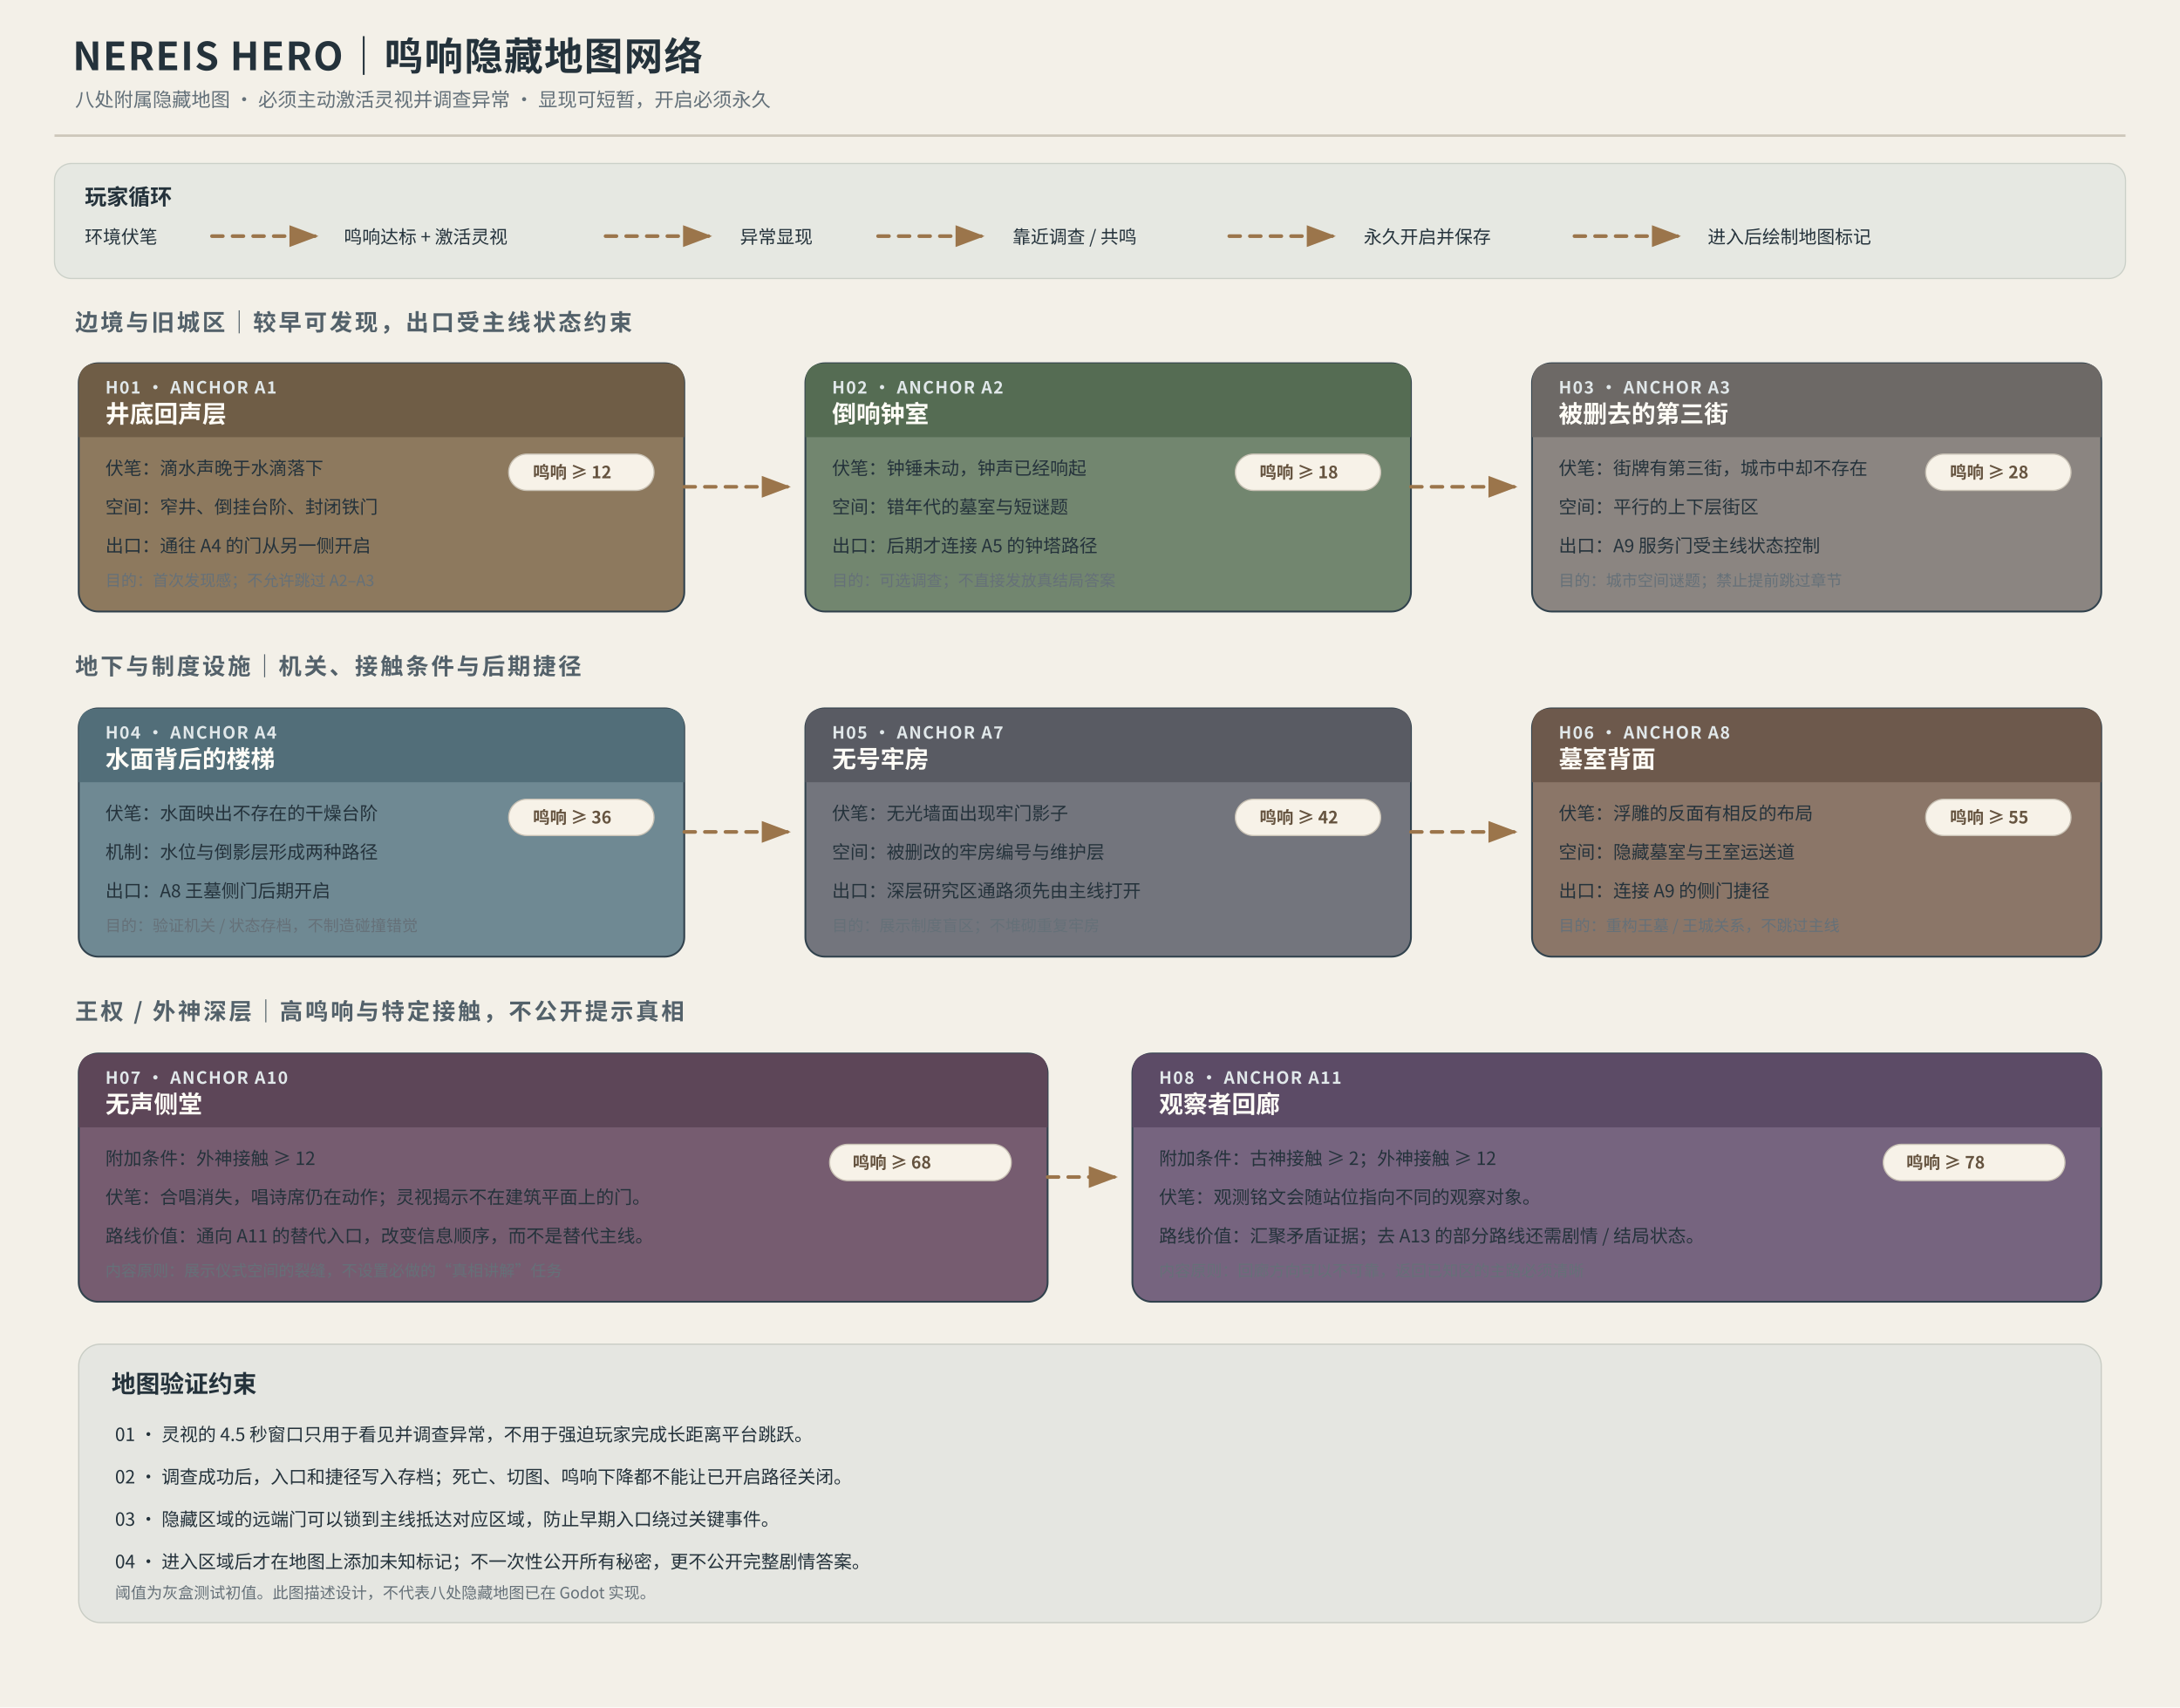
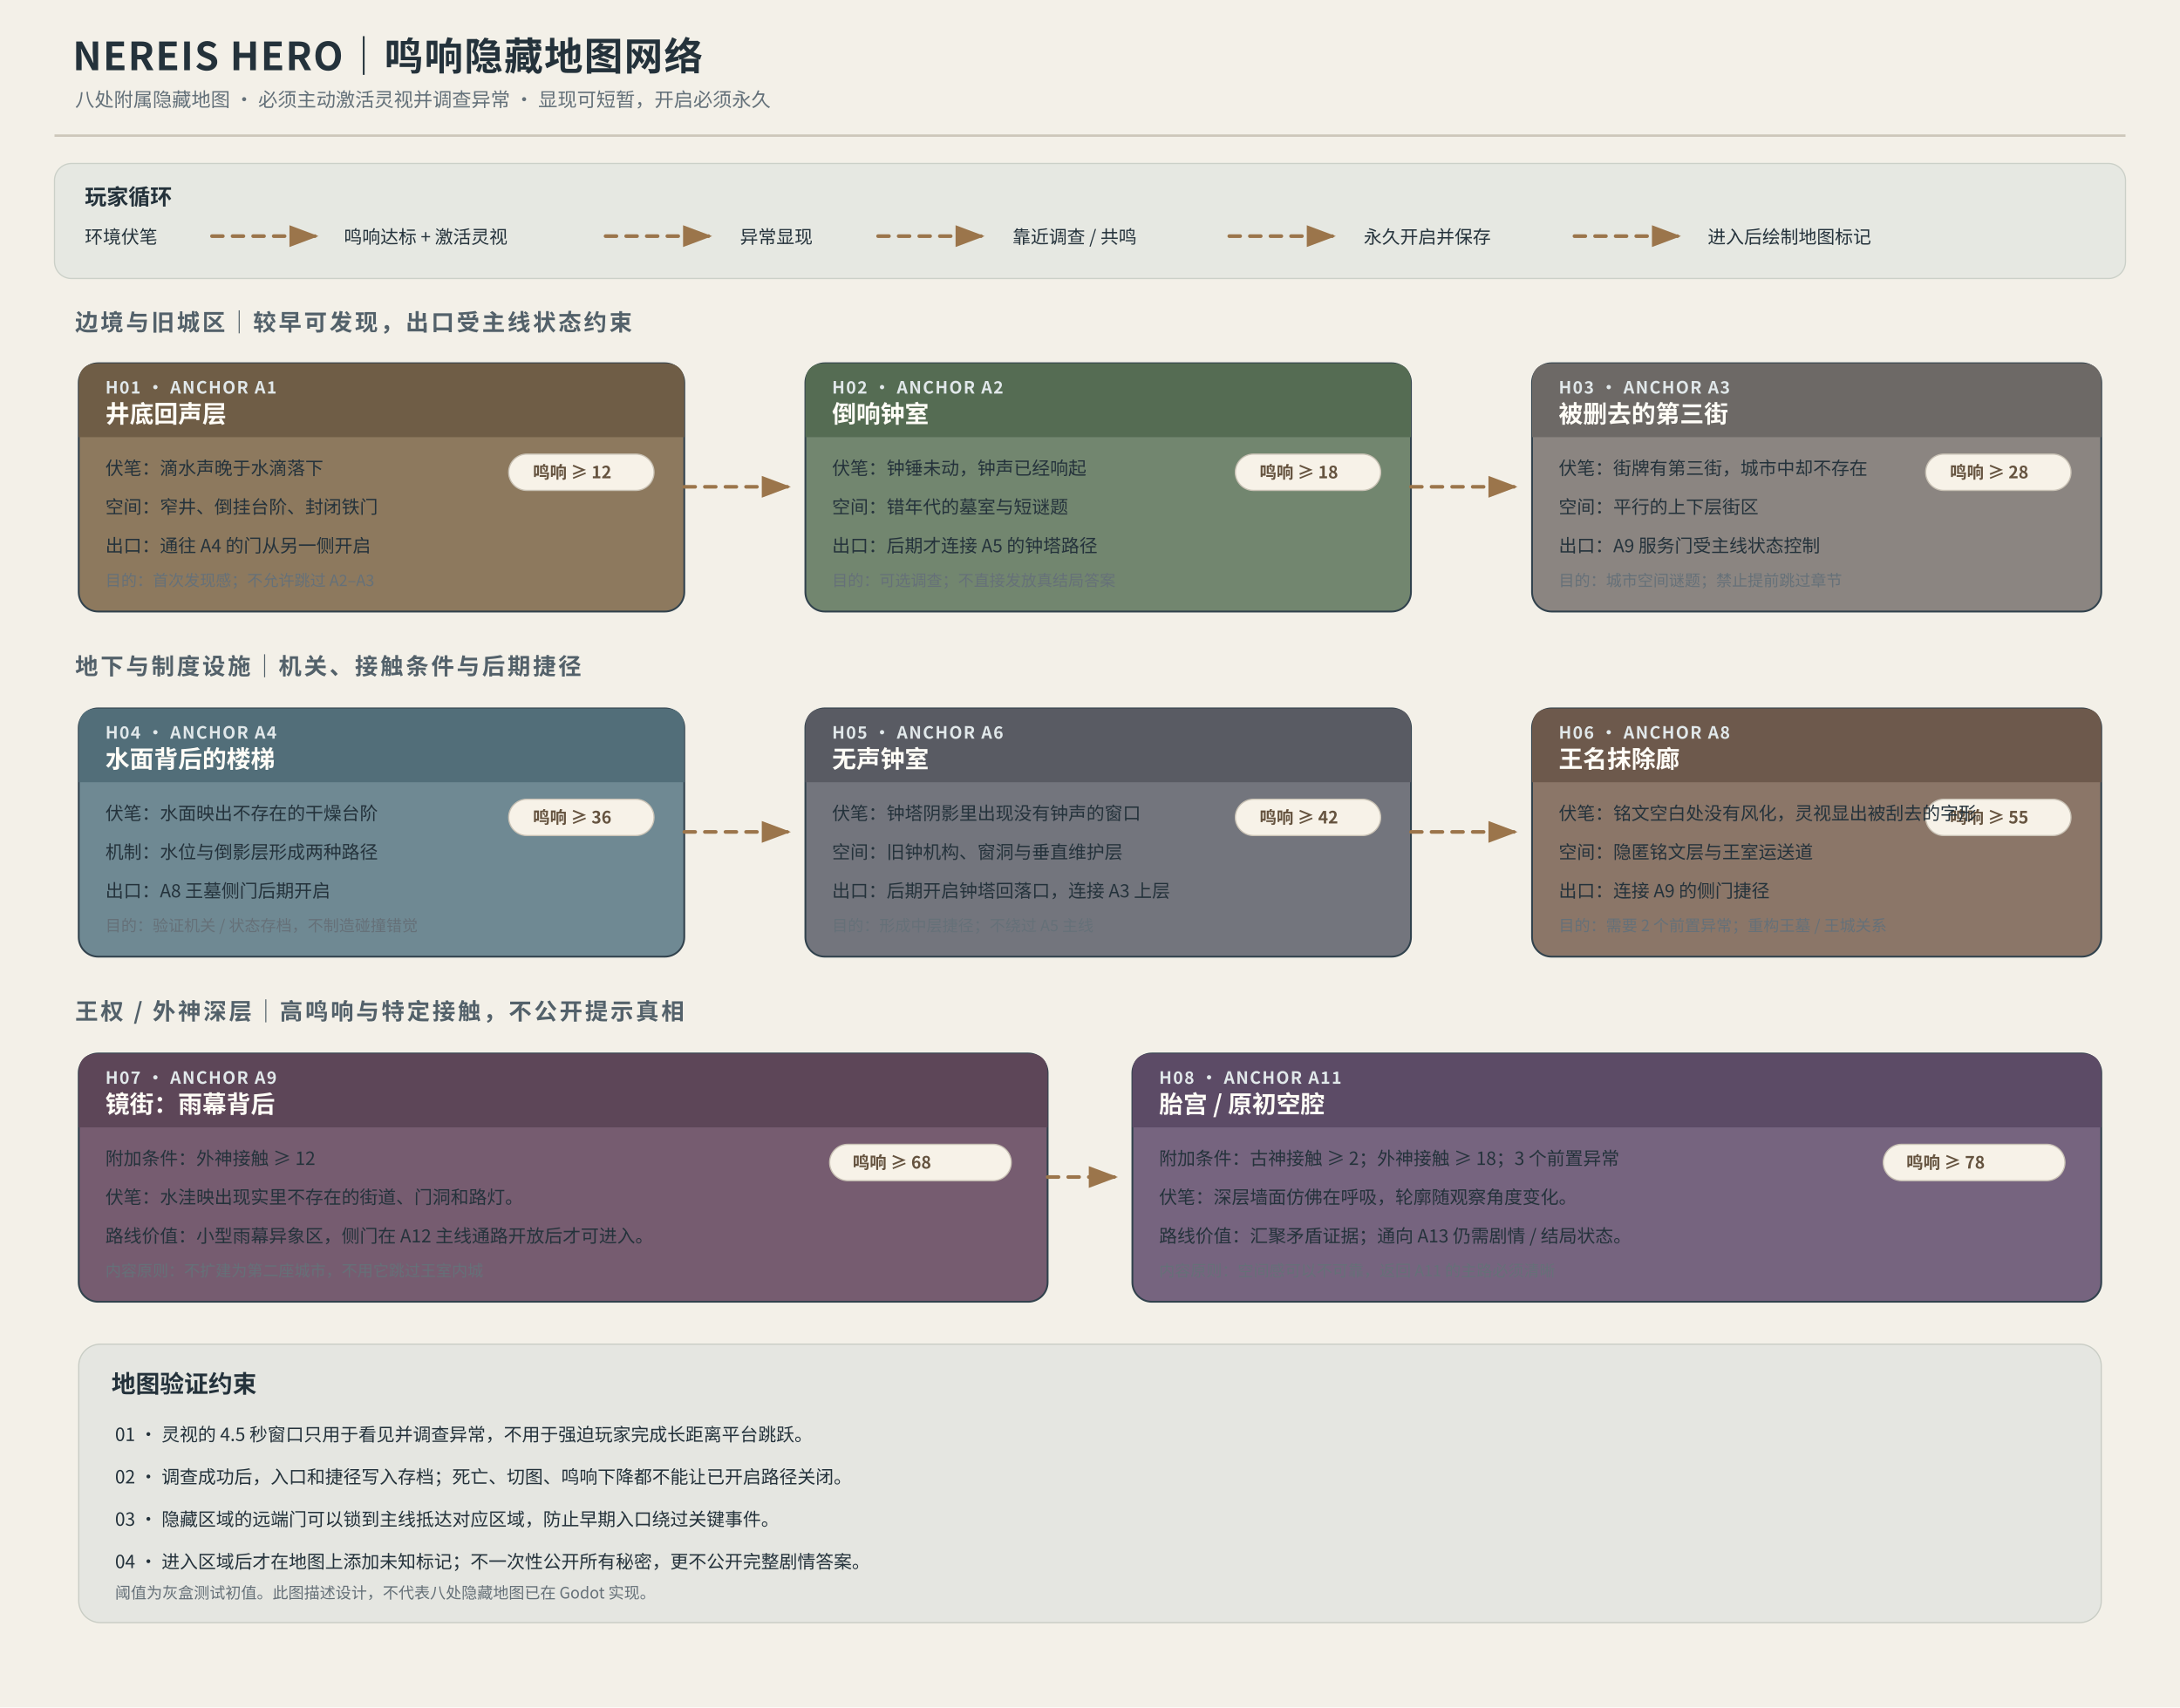
<svg xmlns="http://www.w3.org/2000/svg" width="1800" height="1410" viewBox="0 0 1800 1410" role="img" aria-labelledby="title desc">
  <defs>
    <style>
 text{font-family:"Noto Sans CJK SC","PingFang SC","Microsoft YaHei",sans-serif;fill:#24323b}
 .h1{font-size:32px;font-weight:700;letter-spacing:1px}.sub{font-size:16px;fill:#637079}
 .layer{font-size:19px;font-weight:700;letter-spacing:2px;fill:#53616a}
 .card{stroke:#31424d;stroke-width:1.5;rx:16}
 .cardhead{font-size:20px;font-weight:700;fill:#fffdf7}
 .id{font-size:14px;font-weight:700;fill:#e1e8ea;letter-spacing:1px}
 .body{font-size:15px}.small{font-size:13px;fill:#657078}
 .route{fill:none;stroke:#9b754b;stroke-width:3;stroke-dasharray:9 8;stroke-linecap:round;stroke-linejoin:round}
 .route2{fill:none;stroke:#587e83;stroke-width:3;stroke-dasharray:4 7;stroke-linecap:round;stroke-linejoin:round}
 .pill{fill:#f7f2e8;stroke:#c9c2b5;stroke-width:1}
 .pilltext{font-size:14px;font-weight:700;fill:#65533f}
</style>
    <marker id="goldarrow" markerWidth="10" markerHeight="10" refX="7" refY="3" orient="auto">
      <path d="M0,0 L0,6 L8,3 z" fill="#9b754b" />
    </marker>
    <marker id="tealarrow" markerWidth="10" markerHeight="10" refX="7" refY="3" orient="auto">
      <path d="M0,0 L0,6 L8,3 z" fill="#587e83" />
    </marker>
  </defs>
  <rect width="1800" height="1410" fill="#f3f0e8" />
  <text x="60" y="58" class="h1">NEREIS HERO｜鸣响隐藏地图网络</text>
  <text x="62" y="88" class="sub">八处附属隐藏地图 · 必须主动激活灵视并调查异常 · 显现可短暂，开启必须永久</text>
  <path d="M45 112 H1755" stroke="#cdc7ba" stroke-width="2" />
  <rect x="45" y="135" width="1710" height="95" rx="14" fill="#e6e8e2" stroke="#cbd0c8" />
  <text x="70" y="169" font-size="18" font-weight="700">玩家循环</text>
  <text x="70" y="201" class="body">环境伏笔</text>
  <path d="M175 195 H260" class="route" marker-end="url(#goldarrow)" />
  <text x="284" y="201" class="body">鸣响达标 + 激活灵视</text>
  <path d="M500 195 H585" class="route" marker-end="url(#goldarrow)" />
  <text x="611" y="201" class="body">异常显现</text>
  <path d="M725 195 H810" class="route" marker-end="url(#goldarrow)" />
  <text x="836" y="201" class="body">靠近调查 / 共鸣</text>
  <path d="M1015 195 H1100" class="route" marker-end="url(#goldarrow)" />
  <text x="1126" y="201" class="body">永久开启并保存</text>
  <path d="M1300 195 H1385" class="route" marker-end="url(#goldarrow)" />
  <text x="1410" y="201" class="body">进入后绘制地图标记</text>
  <text x="62" y="273" class="layer">边境与旧城区｜较早可发现，出口受主线状态约束</text>
  <g transform="translate(65 300)">
    <rect width="500" height="205" rx="16" fill="#8d795e" class="card" />
    <path d="M0 16 Q0 0 16 0 H484 Q500 0 500 16 V61 H0Z" fill="#6f5d46" />
    <text x="22" y="25" class="id">H01 · ANCHOR A1</text>
    <text x="22" y="49" class="cardhead">井底回声层</text>
    <rect x="355" y="75" width="120" height="30" rx="15" class="pill" />
    <text x="375" y="95" class="pilltext">鸣响 ≥ 12</text>
    <text x="22" y="92" class="body">伏笔：滴水声晚于水滴落下</text>
    <text x="22" y="124" class="body">空间：窄井、倒挂台阶、封闭铁门</text>
    <text x="22" y="156" class="body">出口：通往 A4 的门从另一侧开启</text>
    <text x="22" y="184" class="small">目的：首次发现感；不允许跳过 A2–A3</text>
  </g>
  <g transform="translate(665 300)">
    <rect width="500" height="205" rx="16" fill="#72866f" class="card" />
    <path d="M0 16 Q0 0 16 0 H484 Q500 0 500 16 V61 H0Z" fill="#556c53" />
    <text x="22" y="25" class="id">H02 · ANCHOR A2</text>
    <text x="22" y="49" class="cardhead">倒响钟室</text>
    <rect x="355" y="75" width="120" height="30" rx="15" class="pill" />
    <text x="375" y="95" class="pilltext">鸣响 ≥ 18</text>
    <text x="22" y="92" class="body">伏笔：钟锤未动，钟声已经响起</text>
    <text x="22" y="124" class="body">空间：错年代的墓室与短谜题</text>
    <text x="22" y="156" class="body">出口：后期才连接 A5 的钟塔路径</text>
    <text x="22" y="184" class="small">目的：可选调查；不直接发放真结局答案</text>
  </g>
  <g transform="translate(1265 300)">
    <rect width="470" height="205" rx="16" fill="#8b8581" class="card" />
    <path d="M0 16 Q0 0 16 0 H454 Q470 0 470 16 V61 H0Z" fill="#6d6966" />
    <text x="22" y="25" class="id">H03 · ANCHOR A3</text>
    <text x="22" y="49" class="cardhead">被删去的第三街</text>
    <rect x="325" y="75" width="120" height="30" rx="15" class="pill" />
    <text x="345" y="95" class="pilltext">鸣响 ≥ 28</text>
    <text x="22" y="92" class="body">伏笔：街牌有第三街，城市中却不存在</text>
    <text x="22" y="124" class="body">空间：平行的上下层街区</text>
    <text x="22" y="156" class="body">出口：A9 服务门受主线状态控制</text>
    <text x="22" y="184" class="small">目的：城市空间谜题；禁止提前跳过章节</text>
  </g>
  <path d="M565 402 H650" class="route" marker-end="url(#goldarrow)" />
  <path d="M1165 402 H1250" class="route" marker-end="url(#goldarrow)" />
  <text x="62" y="557" class="layer">地下与制度设施｜机关、接触条件与后期捷径</text>
  <g transform="translate(65 585)">
    <rect width="500" height="205" rx="16" fill="#6f8993" class="card" />
    <path d="M0 16 Q0 0 16 0 H484 Q500 0 500 16 V61 H0Z" fill="#526e79" />
    <text x="22" y="25" class="id">H04 · ANCHOR A4</text>
    <text x="22" y="49" class="cardhead">水面背后的楼梯</text>
    <rect x="355" y="75" width="120" height="30" rx="15" class="pill" />
    <text x="375" y="95" class="pilltext">鸣响 ≥ 36</text>
    <text x="22" y="92" class="body">伏笔：水面映出不存在的干燥台阶</text>
    <text x="22" y="124" class="body">机制：水位与倒影层形成两种路径</text>
    <text x="22" y="156" class="body">出口：A8 王墓侧门后期开启</text>
    <text x="22" y="184" class="small">目的：验证机关 / 状态存档，不制造碰撞错觉</text>
  </g>
  <g transform="translate(665 585)">
    <rect width="500" height="205" rx="16" fill="#73757d" class="card" />
    <path d="M0 16 Q0 0 16 0 H484 Q500 0 500 16 V61 H0Z" fill="#595b63" />
-     <text x="22" y="25" class="id">H05 · ANCHOR A7</text>
-     <text x="22" y="49" class="cardhead">无号牢房</text>
+     <text x="22" y="25" class="id">H05 · ANCHOR A6</text>
+     <text x="22" y="49" class="cardhead">无声钟室</text>
    <rect x="355" y="75" width="120" height="30" rx="15" class="pill" />
    <text x="375" y="95" class="pilltext">鸣响 ≥ 42</text>
-     <text x="22" y="92" class="body">伏笔：无光墙面出现牢门影子</text>
-     <text x="22" y="124" class="body">空间：被删改的牢房编号与维护层</text>
-     <text x="22" y="156" class="body">出口：深层研究区通路须先由主线打开</text>
-     <text x="22" y="184" class="small">目的：展示制度盲区；不堆砌重复牢房</text>
+     <text x="22" y="92" class="body">伏笔：钟塔阴影里出现没有钟声的窗口</text>
+     <text x="22" y="124" class="body">空间：旧钟机构、窗洞与垂直维护层</text>
+     <text x="22" y="156" class="body">出口：后期开启钟塔回落口，连接 A3 上层</text>
+     <text x="22" y="184" class="small">目的：形成中层捷径；不绕过 A5 主线</text>
  </g>
  <g transform="translate(1265 585)">
    <rect width="470" height="205" rx="16" fill="#8b7668" class="card" />
    <path d="M0 16 Q0 0 16 0 H454 Q470 0 470 16 V61 H0Z" fill="#6d594c" />
    <text x="22" y="25" class="id">H06 · ANCHOR A8</text>
-     <text x="22" y="49" class="cardhead">墓室背面</text>
+     <text x="22" y="49" class="cardhead">王名抹除廊</text>
    <rect x="325" y="75" width="120" height="30" rx="15" class="pill" />
    <text x="345" y="95" class="pilltext">鸣响 ≥ 55</text>
-     <text x="22" y="92" class="body">伏笔：浮雕的反面有相反的布局</text>
-     <text x="22" y="124" class="body">空间：隐藏墓室与王室运送道</text>
+     <text x="22" y="92" class="body">伏笔：铭文空白处没有风化，灵视显出被刮去的字形</text>
+     <text x="22" y="124" class="body">空间：隐匿铭文层与王室运送道</text>
    <text x="22" y="156" class="body">出口：连接 A9 的侧门捷径</text>
-     <text x="22" y="184" class="small">目的：重构王墓 / 王城关系，不跳过主线</text>
+     <text x="22" y="184" class="small">目的：需要 2 个前置异常；重构王墓 / 王城关系</text>
  </g>
  <path d="M565 687 H650" class="route" marker-end="url(#goldarrow)" />
  <path d="M1165 687 H1250" class="route" marker-end="url(#goldarrow)" />
  <text x="62" y="842" class="layer">王权 / 外神深层｜高鸣响与特定接触，不公开提示真相</text>
  <g transform="translate(65 870)">
    <rect width="800" height="205" rx="16" fill="#765c70" class="card" />
    <path d="M0 16 Q0 0 16 0 H784 Q800 0 800 16 V61 H0Z" fill="#5d4658" />
-     <text x="22" y="25" class="id">H07 · ANCHOR A10</text>
-     <text x="22" y="49" class="cardhead">无声侧堂</text>
+     <text x="22" y="25" class="id">H07 · ANCHOR A9</text>
+     <text x="22" y="49" class="cardhead">镜街：雨幕背后</text>
    <rect x="620" y="75" width="150" height="30" rx="15" class="pill" />
    <text x="639" y="95" class="pilltext">鸣响 ≥ 68</text>
    <text x="22" y="92" class="body">附加条件：外神接触 ≥ 12</text>
-     <text x="22" y="124" class="body">伏笔：合唱消失，唱诗席仍在动作；灵视揭示不在建筑平面上的门。</text>
-     <text x="22" y="156" class="body">路线价值：通向 A11 的替代入口，改变信息顺序，而不是替代主线。</text>
-     <text x="22" y="184" class="small">内容原则：展示仪式空间的裂缝，不设置必做的“真相讲解”任务</text>
+     <text x="22" y="124" class="body">伏笔：水洼映出现实里不存在的街道、门洞和路灯。</text>
+     <text x="22" y="156" class="body">路线价值：小型雨幕异象区，侧门在 A12 主线通路开放后才可进入。</text>
+     <text x="22" y="184" class="small">内容原则：不扩建为第二座城市，不用它跳过王室内城</text>
  </g>
  <g transform="translate(935 870)">
    <rect width="800" height="205" rx="16" fill="#76647f" class="card" />
    <path d="M0 16 Q0 0 16 0 H784 Q800 0 800 16 V61 H0Z" fill="#5c4b66" />
    <text x="22" y="25" class="id">H08 · ANCHOR A11</text>
-     <text x="22" y="49" class="cardhead">观察者回廊</text>
+     <text x="22" y="49" class="cardhead">胎宫 / 原初空腔</text>
    <rect x="620" y="75" width="150" height="30" rx="15" class="pill" />
    <text x="639" y="95" class="pilltext">鸣响 ≥ 78</text>
-     <text x="22" y="92" class="body">附加条件：古神接触 ≥ 2；外神接触 ≥ 12</text>
-     <text x="22" y="124" class="body">伏笔：观测铭文会随站位指向不同的观察对象。</text>
-     <text x="22" y="156" class="body">路线价值：汇聚矛盾证据；去 A13 的部分路线还需剧情 / 结局状态。</text>
-     <text x="22" y="184" class="small">内容原则：回廊方向可以不可靠，返回已知区的主路必须清晰</text>
+     <text x="22" y="92" class="body">附加条件：古神接触 ≥ 2；外神接触 ≥ 18；3 个前置异常</text>
+     <text x="22" y="124" class="body">伏笔：深层墙面仿佛在呼吸，轮廓随观察角度变化。</text>
+     <text x="22" y="156" class="body">路线价值：汇聚矛盾证据；通向 A13 仍需剧情 / 结局状态。</text>
+     <text x="22" y="184" class="small">内容原则：空间感可以不可靠，返回 A11 的主路必须清晰</text>
  </g>
  <path d="M865 972 H920" class="route" marker-end="url(#goldarrow)" />
  <rect x="65" y="1110" width="1670" height="230" rx="18" fill="#e5e6e1" stroke="#c8ccc4" />
  <text x="92" y="1150" font-size="20" font-weight="700">地图验证约束</text>
  <g class="body">
    <text x="95" y="1190">01 · 灵视的 4.5 秒窗口只用于看见并调查异常，不用于强迫玩家完成长距离平台跳跃。</text>
    <text x="95" y="1225">02 · 调查成功后，入口和捷径写入存档；死亡、切图、鸣响下降都不能让已开启路径关闭。</text>
    <text x="95" y="1260">03 · 隐藏区域的远端门可以锁到主线抵达对应区域，防止早期入口绕过关键事件。</text>
    <text x="95" y="1295">04 · 进入区域后才在地图上添加未知标记；不一次性公开所有秘密，更不公开完整剧情答案。</text>
    <text x="95" y="1320" class="small">阈值为灰盒测试初值。此图描述设计，不代表八处隐藏地图已在 Godot 实现。</text>
  </g>
</svg>
